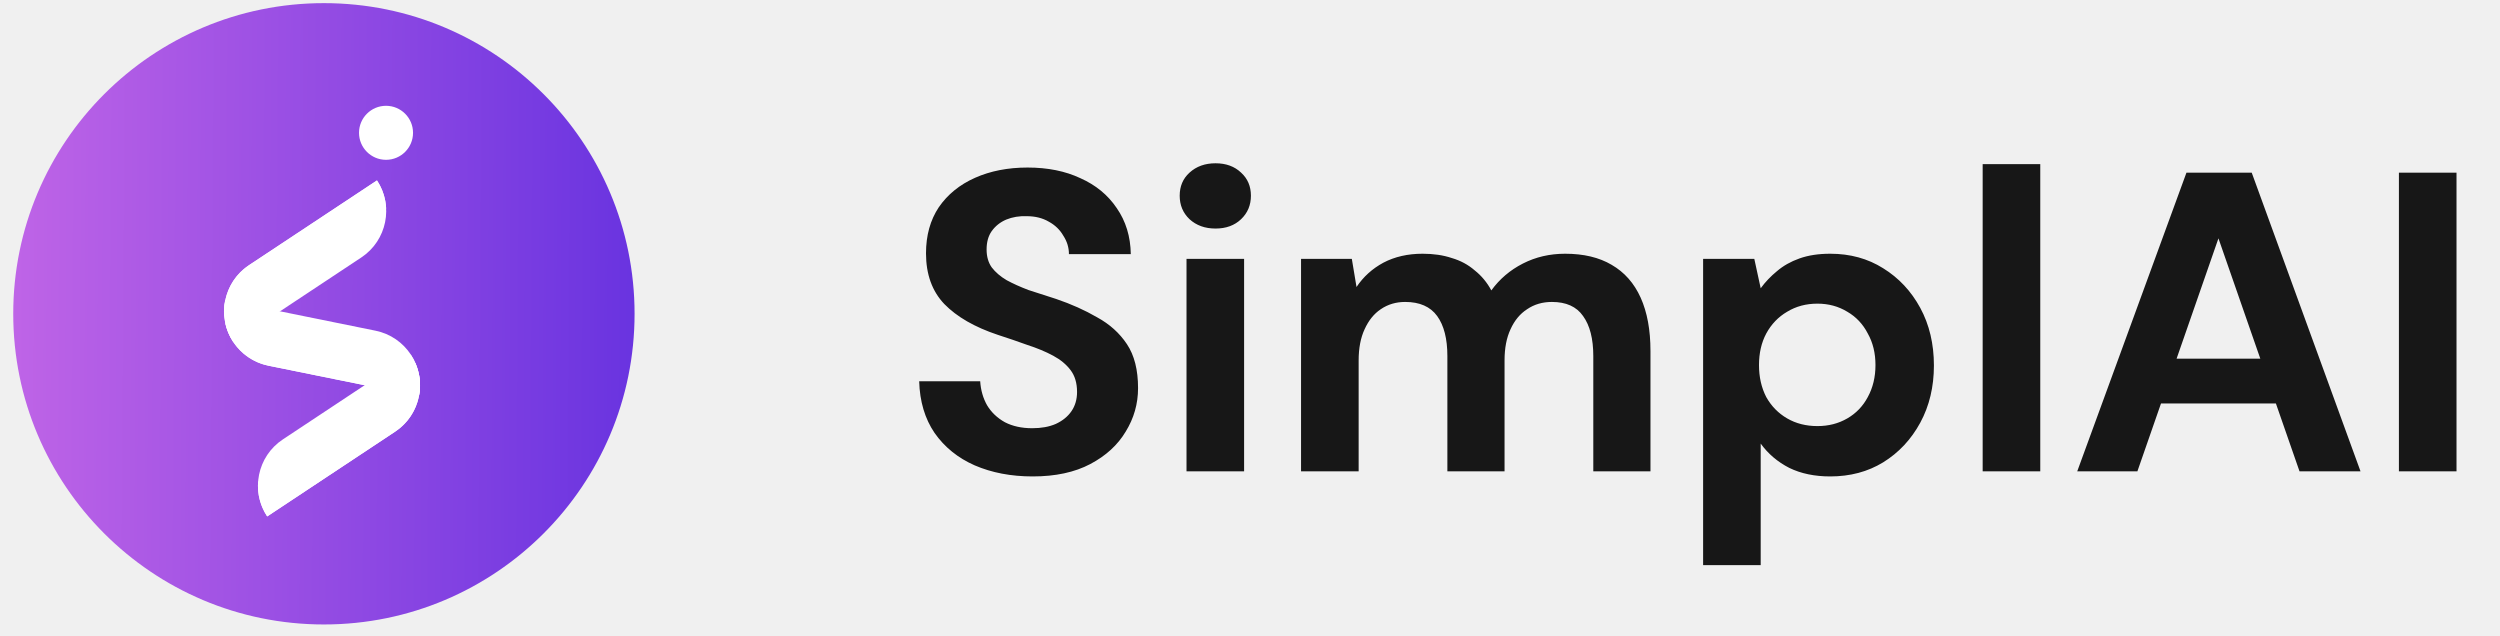
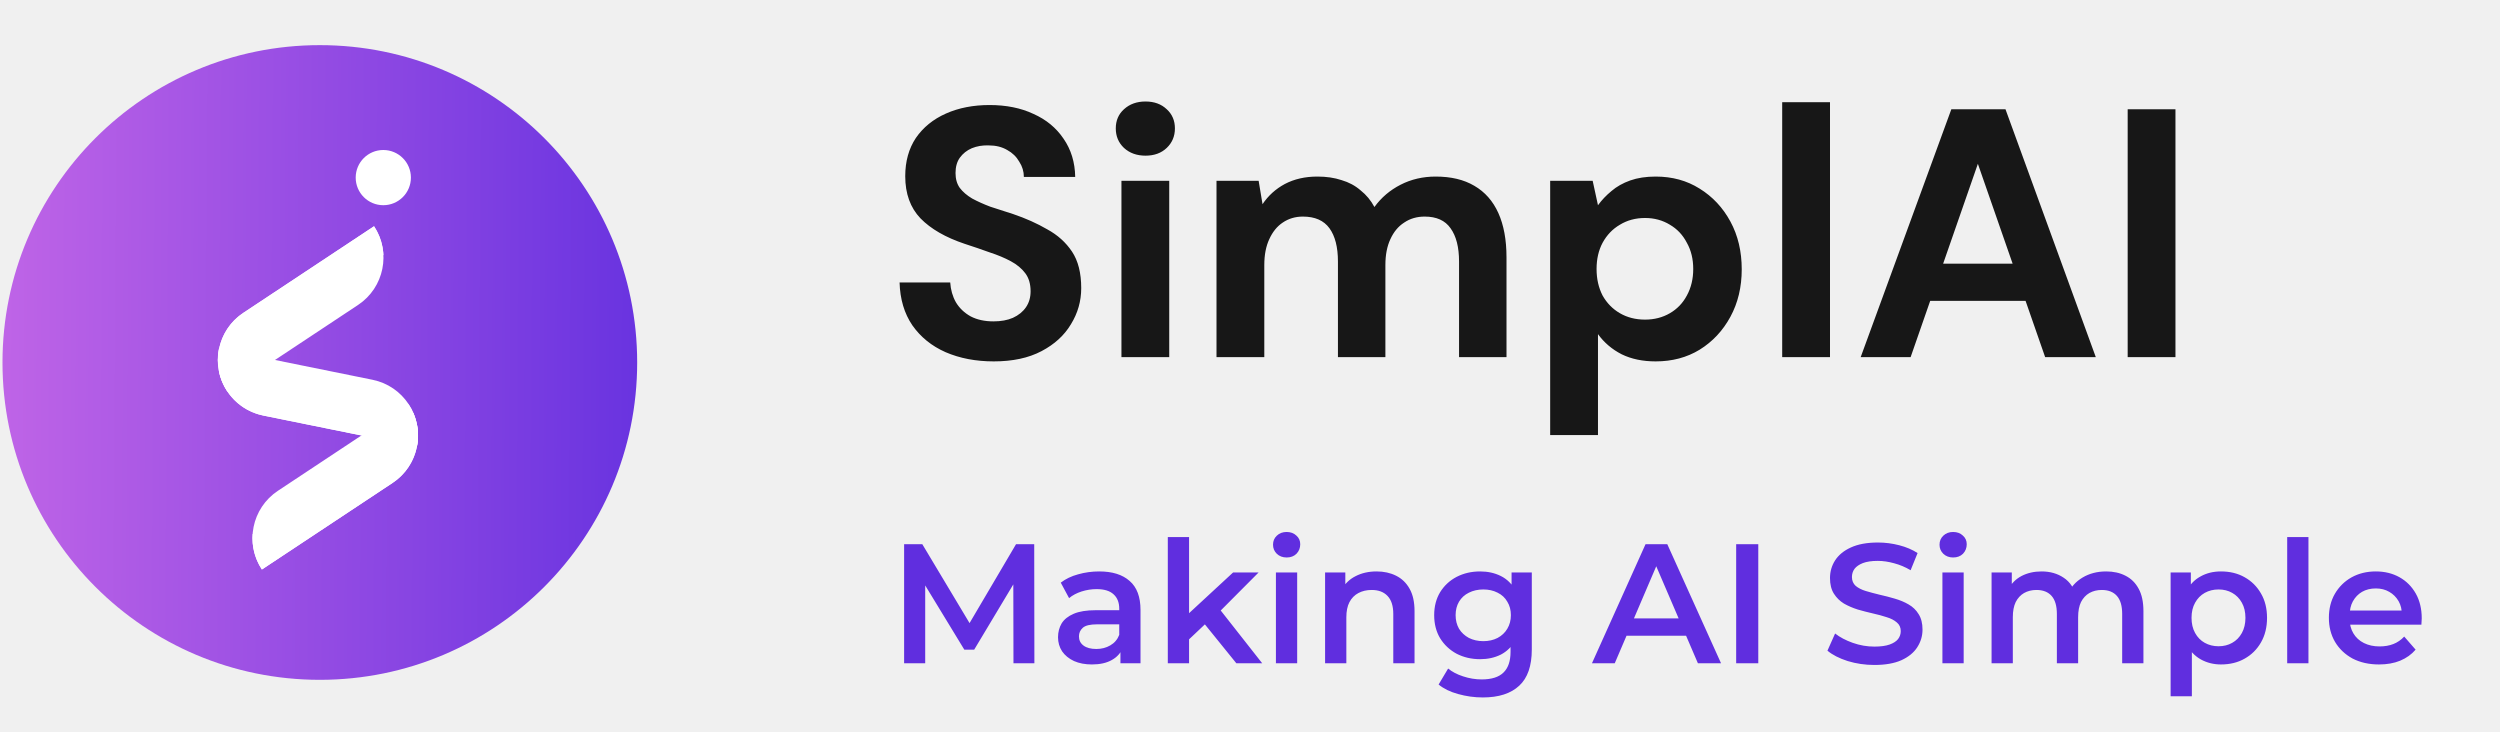
- <svg xmlns="http://www.w3.org/2000/svg" width="122" height="31" viewBox="0 0 122 31" fill="none">
-   <path d="M50.394 23.25C49.339 23.25 48.396 23.069 47.563 22.709C46.744 22.348 46.092 21.82 45.606 21.126C45.134 20.432 44.884 19.593 44.856 18.607H47.834C47.861 19.037 47.972 19.426 48.167 19.773C48.375 20.12 48.666 20.398 49.041 20.606C49.416 20.8 49.86 20.897 50.373 20.897C50.818 20.897 51.199 20.828 51.519 20.689C51.852 20.536 52.108 20.328 52.289 20.064C52.469 19.801 52.56 19.488 52.56 19.128C52.56 18.697 52.456 18.343 52.247 18.066C52.039 17.788 51.755 17.552 51.394 17.358C51.033 17.163 50.616 16.99 50.145 16.837C49.686 16.671 49.201 16.504 48.687 16.338C47.563 15.963 46.695 15.463 46.085 14.839C45.488 14.214 45.189 13.388 45.189 12.361C45.189 11.486 45.398 10.737 45.814 10.112C46.244 9.488 46.834 9.009 47.584 8.676C48.333 8.343 49.187 8.176 50.145 8.176C51.13 8.176 51.99 8.35 52.726 8.697C53.476 9.03 54.066 9.516 54.496 10.154C54.94 10.793 55.169 11.542 55.183 12.403H52.164C52.164 12.083 52.074 11.785 51.893 11.507C51.727 11.216 51.491 10.987 51.185 10.82C50.88 10.64 50.519 10.55 50.103 10.55C49.742 10.536 49.409 10.591 49.103 10.716C48.812 10.841 48.576 11.028 48.396 11.278C48.229 11.514 48.146 11.813 48.146 12.174C48.146 12.521 48.229 12.812 48.396 13.048C48.576 13.284 48.819 13.492 49.124 13.673C49.43 13.839 49.784 13.999 50.186 14.152C50.602 14.29 51.054 14.436 51.539 14.589C52.275 14.839 52.941 15.137 53.538 15.484C54.149 15.817 54.635 16.254 54.995 16.796C55.356 17.337 55.537 18.052 55.537 18.94C55.537 19.703 55.336 20.411 54.933 21.064C54.544 21.716 53.968 22.244 53.205 22.646C52.442 23.049 51.505 23.25 50.394 23.25ZM57.902 23V12.632H60.712V23H57.902ZM59.318 11.153C58.804 11.153 58.381 11.001 58.047 10.695C57.728 10.39 57.569 10.008 57.569 9.55C57.569 9.092 57.728 8.717 58.047 8.426C58.381 8.121 58.804 7.968 59.318 7.968C59.831 7.968 60.247 8.121 60.567 8.426C60.886 8.717 61.045 9.092 61.045 9.55C61.045 10.008 60.886 10.39 60.567 10.695C60.247 11.001 59.831 11.153 59.318 11.153ZM63.491 23V12.632H65.969L66.198 14.006C66.531 13.506 66.968 13.111 67.509 12.819C68.064 12.527 68.703 12.382 69.425 12.382C69.952 12.382 70.424 12.451 70.841 12.59C71.271 12.715 71.646 12.916 71.965 13.194C72.298 13.457 72.569 13.784 72.777 14.172C73.179 13.617 73.693 13.18 74.317 12.861C74.942 12.541 75.629 12.382 76.379 12.382C77.281 12.382 78.037 12.562 78.648 12.923C79.273 13.284 79.745 13.818 80.064 14.526C80.383 15.234 80.543 16.102 80.543 17.129V23H77.753V17.379C77.753 16.532 77.586 15.88 77.253 15.421C76.934 14.963 76.427 14.735 75.733 14.735C75.275 14.735 74.873 14.852 74.526 15.088C74.179 15.31 73.908 15.637 73.714 16.067C73.519 16.483 73.422 16.99 73.422 17.587V23H70.632V17.379C70.632 16.532 70.466 15.88 70.133 15.421C69.799 14.963 69.279 14.735 68.571 14.735C68.127 14.735 67.731 14.852 67.384 15.088C67.051 15.31 66.788 15.637 66.593 16.067C66.399 16.483 66.302 16.99 66.302 17.587V23H63.491ZM83.112 27.58V12.632H85.61L85.922 14.068C86.144 13.763 86.408 13.485 86.713 13.235C87.019 12.972 87.386 12.764 87.817 12.611C88.247 12.458 88.747 12.382 89.316 12.382C90.287 12.382 91.148 12.618 91.897 13.09C92.661 13.562 93.265 14.207 93.709 15.026C94.153 15.845 94.375 16.782 94.375 17.837C94.375 18.878 94.153 19.808 93.709 20.627C93.265 21.445 92.661 22.091 91.897 22.563C91.148 23.021 90.287 23.25 89.316 23.25C88.552 23.25 87.886 23.111 87.317 22.833C86.748 22.542 86.283 22.146 85.922 21.647V27.58H83.112ZM88.691 20.793C89.233 20.793 89.718 20.668 90.149 20.418C90.579 20.169 90.912 19.822 91.148 19.377C91.398 18.919 91.523 18.399 91.523 17.816C91.523 17.233 91.398 16.719 91.148 16.275C90.912 15.817 90.579 15.463 90.149 15.213C89.718 14.95 89.233 14.818 88.691 14.818C88.136 14.818 87.643 14.95 87.213 15.213C86.783 15.463 86.443 15.817 86.193 16.275C85.957 16.719 85.839 17.233 85.839 17.816C85.839 18.399 85.957 18.919 86.193 19.377C86.443 19.822 86.783 20.169 87.213 20.418C87.643 20.668 88.136 20.793 88.691 20.793ZM96.754 23V8.01H99.565V23H96.754ZM101.369 23L106.699 8.426H109.884L115.193 23H112.216L108.26 11.632L104.305 23H101.369ZM103.722 19.69L104.45 17.503H111.883L112.612 19.69H103.722ZM117.067 23V8.426H119.878V23H117.067Z" fill="#171717" />
-   <rect x="0.646" y="0.153" width="30.321" height="30.321" rx="15.16" fill="url(#paint0_linear_25_2062)" />
-   <path d="M17.633 12.564L11.39 16.699C10.563 15.451 10.903 13.768 12.153 12.94L18.396 8.805C19.223 10.053 18.881 11.736 17.633 12.564Z" fill="white" />
-   <path d="M18.845 10.177C18.823 9.704 18.677 9.23 18.397 8.805L12.152 12.94C11.301 13.505 10.871 14.467 10.947 15.42L18.674 10.302C18.732 10.262 18.79 10.22 18.845 10.177Z" fill="white" />
-   <path d="M19.282 21.064L13.039 25.202C12.213 23.954 12.553 22.271 13.803 21.443L20.046 17.307C20.874 18.555 20.532 20.238 19.282 21.064Z" fill="white" />
-   <path d="M12.595 23.51C12.553 24.088 12.694 24.682 13.038 25.201L19.281 21.066C20.229 20.439 20.654 19.317 20.441 18.266L12.948 23.232C12.821 23.314 12.703 23.409 12.595 23.51Z" fill="white" />
-   <path d="M18.325 16.138L10.985 14.648C10.686 16.115 11.635 17.547 13.102 17.846L20.442 19.336C20.741 17.867 19.792 16.437 18.325 16.138Z" fill="white" />
-   <path d="M10.993 15.775C11.219 16.789 12.019 17.625 13.101 17.846L20.441 19.336C20.556 18.774 20.486 18.216 20.273 17.725C20.098 17.647 19.91 17.585 19.712 17.546L10.993 15.775Z" fill="white" />
-   <circle cx="18.838" cy="6.481" r="1.318" fill="white" />
+ <svg xmlns="http://www.w3.org/2000/svg" width="147" height="43" viewBox="0 0 147 43" fill="none">
+   <rect x="0.146" y="2.654" width="37.32" height="37.32" rx="18.66" fill="url(#paint0_linear_2775_32138)" />
+   <path d="M21.054 17.931L13.369 23.021C12.352 21.485 12.771 19.414 14.309 18.395L21.993 13.304C23.011 14.84 22.59 16.912 21.054 17.931Z" fill="white" />
+   <path d="M22.546 14.993C22.519 14.411 22.339 13.827 21.994 13.304L14.308 18.395C13.26 19.089 12.731 20.274 12.825 21.446L22.335 15.147C22.407 15.098 22.478 15.047 22.546 14.993Z" fill="white" />
+   <path d="M23.085 28.394L15.4 33.486C14.383 31.95 14.802 29.879 16.34 28.859L24.024 23.769C25.044 25.305 24.623 27.376 23.085 28.394Z" fill="white" />
+   <path d="M14.853 31.404C14.802 32.115 14.976 32.847 15.399 33.486L23.083 28.396C24.25 27.623 24.773 26.243 24.511 24.95L15.289 31.061C15.131 31.163 14.986 31.28 14.853 31.404Z" fill="white" />
+   <path d="M21.906 22.331L12.871 20.497C12.504 22.302 13.672 24.065 15.478 24.433L24.512 26.267C24.88 24.459 23.712 22.699 21.906 22.331Z" fill="white" />
+   <path d="M12.882 21.883C13.16 23.131 14.144 24.161 15.476 24.433L24.511 26.267C24.652 25.574 24.566 24.888 24.304 24.283C24.088 24.187 23.857 24.112 23.614 24.063L12.882 21.883Z" fill="white" />
+   <circle cx="22.538" cy="10.443" r="1.623" fill="white" />
+   <path d="M58.433 21.25C57.379 21.25 56.435 21.069 55.602 20.709C54.783 20.348 54.131 19.82 53.645 19.126C53.173 18.432 52.923 17.593 52.895 16.607H55.873C55.9 17.037 56.011 17.426 56.206 17.773C56.414 18.12 56.705 18.398 57.08 18.606C57.455 18.8 57.899 18.897 58.413 18.897C58.857 18.897 59.238 18.828 59.558 18.689C59.891 18.536 60.148 18.328 60.328 18.064C60.508 17.801 60.599 17.488 60.599 17.128C60.599 16.697 60.495 16.343 60.286 16.066C60.078 15.788 59.794 15.552 59.433 15.358C59.072 15.164 58.656 14.99 58.184 14.837C57.725 14.671 57.24 14.504 56.726 14.338C55.602 13.963 54.734 13.463 54.124 12.839C53.527 12.214 53.228 11.388 53.228 10.361C53.228 9.487 53.437 8.737 53.853 8.112C54.283 7.488 54.873 7.009 55.623 6.676C56.372 6.343 57.226 6.176 58.184 6.176C59.169 6.176 60.03 6.35 60.765 6.697C61.515 7.03 62.105 7.516 62.535 8.154C62.979 8.793 63.208 9.542 63.222 10.403H60.203C60.203 10.083 60.113 9.785 59.932 9.507C59.766 9.216 59.53 8.987 59.224 8.82C58.919 8.64 58.558 8.55 58.142 8.55C57.781 8.536 57.448 8.591 57.142 8.716C56.851 8.841 56.615 9.028 56.435 9.278C56.268 9.514 56.185 9.813 56.185 10.174C56.185 10.521 56.268 10.812 56.435 11.048C56.615 11.284 56.858 11.492 57.163 11.673C57.469 11.839 57.823 11.999 58.225 12.152C58.642 12.29 59.093 12.436 59.578 12.589C60.314 12.839 60.98 13.137 61.577 13.484C62.188 13.817 62.674 14.254 63.035 14.796C63.395 15.337 63.576 16.052 63.576 16.94C63.576 17.703 63.375 18.411 62.972 19.064C62.584 19.716 62.008 20.244 61.244 20.646C60.481 21.049 59.544 21.25 58.433 21.25ZM65.941 21V10.632H68.751V21H65.941ZM67.356 9.153C66.843 9.153 66.42 9.001 66.087 8.695C65.767 8.39 65.608 8.008 65.608 7.55C65.608 7.092 65.767 6.717 66.087 6.426C66.42 6.121 66.843 5.968 67.356 5.968C67.87 5.968 68.287 6.121 68.606 6.426C68.925 6.717 69.085 7.092 69.085 7.55C69.085 8.008 68.925 8.39 68.606 8.695C68.287 9.001 67.87 9.153 67.356 9.153ZM71.53 21V10.632H74.008L74.237 12.006C74.57 11.506 75.007 11.111 75.548 10.819C76.104 10.527 76.742 10.382 77.464 10.382C77.991 10.382 78.463 10.451 78.88 10.59C79.31 10.715 79.685 10.916 80.004 11.194C80.337 11.457 80.608 11.784 80.816 12.172C81.218 11.617 81.732 11.18 82.356 10.861C82.981 10.541 83.668 10.382 84.418 10.382C85.32 10.382 86.076 10.562 86.687 10.923C87.312 11.284 87.784 11.818 88.103 12.526C88.422 13.234 88.582 14.102 88.582 15.129V21H85.792V15.379C85.792 14.532 85.625 13.88 85.292 13.421C84.973 12.963 84.466 12.735 83.772 12.735C83.314 12.735 82.912 12.852 82.565 13.088C82.218 13.31 81.947 13.637 81.753 14.067C81.558 14.483 81.461 14.99 81.461 15.587V21H78.671V15.379C78.671 14.532 78.505 13.88 78.172 13.421C77.839 12.963 77.318 12.735 76.61 12.735C76.166 12.735 75.77 12.852 75.424 13.088C75.09 13.31 74.827 13.637 74.632 14.067C74.438 14.483 74.341 14.99 74.341 15.587V21H71.53ZM91.15 25.58V10.632H93.649L93.961 12.068C94.183 11.763 94.447 11.485 94.752 11.235C95.058 10.972 95.426 10.764 95.856 10.611C96.286 10.458 96.786 10.382 97.355 10.382C98.326 10.382 99.187 10.618 99.937 11.09C100.7 11.562 101.304 12.207 101.748 13.026C102.192 13.845 102.414 14.782 102.414 15.837C102.414 16.878 102.192 17.808 101.748 18.627C101.304 19.445 100.7 20.091 99.937 20.563C99.187 21.021 98.326 21.25 97.355 21.25C96.591 21.25 95.925 21.111 95.356 20.833C94.787 20.542 94.322 20.146 93.961 19.647V25.58H91.15ZM96.73 18.793C97.272 18.793 97.757 18.668 98.188 18.418C98.618 18.169 98.951 17.822 99.187 17.377C99.437 16.919 99.562 16.399 99.562 15.816C99.562 15.233 99.437 14.719 99.187 14.275C98.951 13.817 98.618 13.463 98.188 13.213C97.757 12.95 97.272 12.818 96.73 12.818C96.175 12.818 95.682 12.95 95.252 13.213C94.822 13.463 94.482 13.817 94.232 14.275C93.996 14.719 93.878 15.233 93.878 15.816C93.878 16.399 93.996 16.919 94.232 17.377C94.482 17.822 94.822 18.169 95.252 18.418C95.682 18.668 96.175 18.793 96.73 18.793ZM104.793 21V6.01H107.604V21H104.793ZM109.408 21L114.738 6.426H117.923L123.233 21H120.255L116.299 9.632L112.344 21H109.408ZM111.761 17.69L112.489 15.504H119.922L120.651 17.69H111.761ZM125.107 21V6.426H127.917V21H125.107Z" fill="#171717" />
+   <path d="M53.162 39V32H54.232L57.292 37.11H56.732L59.742 32H60.812L60.822 39H59.592L59.582 33.93H59.842L57.282 38.2H56.702L54.102 33.93H54.402V39H53.162ZM65.882 39V37.92L65.812 37.69V35.8C65.812 35.433 65.703 35.15 65.483 34.95C65.263 34.743 64.929 34.64 64.483 34.64C64.183 34.64 63.886 34.687 63.593 34.78C63.306 34.873 63.062 35.003 62.862 35.17L62.373 34.26C62.659 34.04 62.999 33.877 63.392 33.77C63.792 33.657 64.206 33.6 64.632 33.6C65.406 33.6 66.002 33.787 66.422 34.16C66.849 34.527 67.062 35.097 67.062 35.87V39H65.882ZM64.203 39.07C63.803 39.07 63.453 39.003 63.153 38.87C62.852 38.73 62.619 38.54 62.453 38.3C62.292 38.053 62.212 37.777 62.212 37.47C62.212 37.17 62.282 36.9 62.422 36.66C62.569 36.42 62.806 36.23 63.133 36.09C63.459 35.95 63.892 35.88 64.433 35.88H65.983V36.71H64.522C64.096 36.71 63.809 36.78 63.663 36.92C63.516 37.053 63.443 37.22 63.443 37.42C63.443 37.647 63.532 37.827 63.712 37.96C63.892 38.093 64.142 38.16 64.463 38.16C64.769 38.16 65.043 38.09 65.282 37.95C65.529 37.81 65.706 37.603 65.812 37.33L66.022 38.08C65.903 38.393 65.686 38.637 65.373 38.81C65.066 38.983 64.676 39.07 64.203 39.07ZM69.687 37.81L69.717 36.24L72.507 33.66H74.007L71.637 36.04L70.977 36.59L69.687 37.81ZM68.667 39V31.58H69.917V39H68.667ZM72.697 39L70.747 36.59L71.537 35.59L74.217 39H72.697ZM75.024 39V33.66H76.274V39H75.024ZM75.654 32.78C75.421 32.78 75.227 32.707 75.074 32.56C74.927 32.413 74.854 32.237 74.854 32.03C74.854 31.817 74.927 31.64 75.074 31.5C75.227 31.353 75.421 31.28 75.654 31.28C75.887 31.28 76.077 31.35 76.224 31.49C76.377 31.623 76.454 31.793 76.454 32C76.454 32.22 76.381 32.407 76.234 32.56C76.087 32.707 75.894 32.78 75.654 32.78ZM80.945 33.6C81.371 33.6 81.751 33.683 82.085 33.85C82.425 34.017 82.691 34.273 82.885 34.62C83.078 34.96 83.175 35.4 83.175 35.94V39H81.925V36.1C81.925 35.627 81.811 35.273 81.585 35.04C81.365 34.807 81.055 34.69 80.655 34.69C80.361 34.69 80.101 34.75 79.875 34.87C79.648 34.99 79.471 35.17 79.345 35.41C79.225 35.643 79.165 35.94 79.165 36.3V39H77.915V33.66H79.105V35.1L78.895 34.66C79.081 34.32 79.351 34.06 79.705 33.88C80.065 33.693 80.478 33.6 80.945 33.6ZM87.19 41.01C86.697 41.01 86.213 40.943 85.74 40.81C85.273 40.683 84.89 40.497 84.59 40.25L85.15 39.31C85.383 39.503 85.677 39.657 86.03 39.77C86.39 39.89 86.754 39.95 87.12 39.95C87.707 39.95 88.137 39.813 88.41 39.54C88.683 39.273 88.82 38.87 88.82 38.33V37.38L88.92 36.17L88.88 34.96V33.66H90.07V38.19C90.07 39.157 89.823 39.867 89.33 40.32C88.837 40.78 88.124 41.01 87.19 41.01ZM87.03 38.76C86.523 38.76 86.064 38.653 85.65 38.44C85.243 38.22 84.92 37.917 84.68 37.53C84.447 37.143 84.33 36.69 84.33 36.17C84.33 35.657 84.447 35.207 84.68 34.82C84.92 34.433 85.243 34.133 85.65 33.92C86.064 33.707 86.523 33.6 87.03 33.6C87.484 33.6 87.89 33.69 88.25 33.87C88.61 34.05 88.897 34.33 89.11 34.71C89.33 35.09 89.44 35.577 89.44 36.17C89.44 36.763 89.33 37.253 89.11 37.64C88.897 38.02 88.61 38.303 88.25 38.49C87.89 38.67 87.484 38.76 87.03 38.76ZM87.22 37.7C87.534 37.7 87.814 37.637 88.06 37.51C88.307 37.377 88.497 37.197 88.63 36.97C88.77 36.737 88.84 36.47 88.84 36.17C88.84 35.87 88.77 35.607 88.63 35.38C88.497 35.147 88.307 34.97 88.06 34.85C87.814 34.723 87.534 34.66 87.22 34.66C86.907 34.66 86.624 34.723 86.37 34.85C86.124 34.97 85.93 35.147 85.79 35.38C85.657 35.607 85.59 35.87 85.59 36.17C85.59 36.47 85.657 36.737 85.79 36.97C85.93 37.197 86.124 37.377 86.37 37.51C86.624 37.637 86.907 37.7 87.22 37.7ZM93.607 39L96.757 32H98.037L101.197 39H99.837L97.127 32.69H97.647L94.947 39H93.607ZM95.057 37.38L95.407 36.36H99.187L99.537 37.38H95.057ZM102.087 39V32H103.387V39H102.087ZM110.214 39.1C109.668 39.1 109.144 39.023 108.644 38.87C108.144 38.71 107.748 38.507 107.454 38.26L107.904 37.25C108.184 37.47 108.531 37.653 108.944 37.8C109.358 37.947 109.781 38.02 110.214 38.02C110.581 38.02 110.878 37.98 111.104 37.9C111.331 37.82 111.498 37.713 111.604 37.58C111.711 37.44 111.764 37.283 111.764 37.11C111.764 36.897 111.688 36.727 111.534 36.6C111.381 36.467 111.181 36.363 110.934 36.29C110.694 36.21 110.424 36.137 110.124 36.07C109.831 36.003 109.534 35.927 109.234 35.84C108.941 35.747 108.671 35.63 108.424 35.49C108.184 35.343 107.988 35.15 107.834 34.91C107.681 34.67 107.604 34.363 107.604 33.99C107.604 33.61 107.704 33.263 107.904 32.95C108.111 32.63 108.421 32.377 108.834 32.19C109.254 31.997 109.784 31.9 110.424 31.9C110.844 31.9 111.261 31.953 111.674 32.06C112.088 32.167 112.448 32.32 112.754 32.52L112.344 33.53C112.031 33.343 111.708 33.207 111.374 33.12C111.041 33.027 110.721 32.98 110.414 32.98C110.054 32.98 109.761 33.023 109.534 33.11C109.314 33.197 109.151 33.31 109.044 33.45C108.944 33.59 108.894 33.75 108.894 33.93C108.894 34.143 108.968 34.317 109.114 34.45C109.268 34.577 109.464 34.677 109.704 34.75C109.951 34.823 110.224 34.897 110.524 34.97C110.824 35.037 111.121 35.113 111.414 35.2C111.714 35.287 111.984 35.4 112.224 35.54C112.471 35.68 112.668 35.87 112.814 36.11C112.968 36.35 113.044 36.653 113.044 37.02C113.044 37.393 112.941 37.74 112.734 38.06C112.534 38.373 112.224 38.627 111.804 38.82C111.384 39.007 110.854 39.1 110.214 39.1ZM114.214 39V33.66H115.464V39H114.214ZM114.844 32.78C114.61 32.78 114.417 32.707 114.264 32.56C114.117 32.413 114.044 32.237 114.044 32.03C114.044 31.817 114.117 31.64 114.264 31.5C114.417 31.353 114.61 31.28 114.844 31.28C115.077 31.28 115.267 31.35 115.414 31.49C115.567 31.623 115.644 31.793 115.644 32C115.644 32.22 115.57 32.407 115.424 32.56C115.277 32.707 115.084 32.78 114.844 32.78ZM123.844 33.6C124.271 33.6 124.648 33.683 124.974 33.85C125.308 34.017 125.568 34.273 125.754 34.62C125.941 34.96 126.034 35.4 126.034 35.94V39H124.784V36.1C124.784 35.627 124.681 35.273 124.474 35.04C124.268 34.807 123.971 34.69 123.584 34.69C123.311 34.69 123.068 34.75 122.854 34.87C122.648 34.99 122.484 35.167 122.364 35.4C122.251 35.633 122.194 35.93 122.194 36.29V39H120.944V36.1C120.944 35.627 120.841 35.273 120.634 35.04C120.428 34.807 120.131 34.69 119.744 34.69C119.471 34.69 119.228 34.75 119.014 34.87C118.808 34.99 118.644 35.167 118.524 35.4C118.411 35.633 118.354 35.93 118.354 36.29V39H117.104V33.66H118.294V35.08L118.084 34.66C118.264 34.313 118.524 34.05 118.864 33.87C119.211 33.69 119.604 33.6 120.044 33.6C120.544 33.6 120.978 33.723 121.344 33.97C121.718 34.217 121.964 34.59 122.084 35.09L121.594 34.92C121.768 34.52 122.054 34.2 122.454 33.96C122.854 33.72 123.318 33.6 123.844 33.6ZM130.592 39.07C130.158 39.07 129.762 38.97 129.402 38.77C129.048 38.57 128.765 38.27 128.552 37.87C128.345 37.463 128.242 36.95 128.242 36.33C128.242 35.703 128.342 35.19 128.542 34.79C128.748 34.39 129.028 34.093 129.382 33.9C129.735 33.7 130.138 33.6 130.592 33.6C131.118 33.6 131.582 33.713 131.982 33.94C132.388 34.167 132.708 34.483 132.942 34.89C133.182 35.297 133.302 35.777 133.302 36.33C133.302 36.883 133.182 37.367 132.942 37.78C132.708 38.187 132.388 38.503 131.982 38.73C131.582 38.957 131.118 39.07 130.592 39.07ZM127.632 40.94V33.66H128.822V34.92L128.782 36.34L128.882 37.76V40.94H127.632ZM130.452 38C130.752 38 131.018 37.933 131.252 37.8C131.492 37.667 131.682 37.473 131.822 37.22C131.962 36.967 132.032 36.67 132.032 36.33C132.032 35.983 131.962 35.687 131.822 35.44C131.682 35.187 131.492 34.993 131.252 34.86C131.018 34.727 130.752 34.66 130.452 34.66C130.152 34.66 129.882 34.727 129.642 34.86C129.402 34.993 129.212 35.187 129.072 35.44C128.932 35.687 128.862 35.983 128.862 36.33C128.862 36.67 128.932 36.967 129.072 37.22C129.212 37.473 129.402 37.667 129.642 37.8C129.882 37.933 130.152 38 130.452 38ZM134.487 39V31.58H135.737V39H134.487ZM139.888 39.07C139.294 39.07 138.774 38.953 138.328 38.72C137.888 38.48 137.544 38.153 137.298 37.74C137.058 37.327 136.938 36.857 136.938 36.33C136.938 35.797 137.054 35.327 137.288 34.92C137.528 34.507 137.854 34.183 138.268 33.95C138.688 33.717 139.164 33.6 139.698 33.6C140.218 33.6 140.681 33.713 141.088 33.94C141.494 34.167 141.814 34.487 142.048 34.9C142.281 35.313 142.398 35.8 142.398 36.36C142.398 36.413 142.394 36.473 142.388 36.54C142.388 36.607 142.384 36.67 142.378 36.73H137.928V35.9H141.718L141.228 36.16C141.234 35.853 141.171 35.583 141.038 35.35C140.904 35.117 140.721 34.933 140.488 34.8C140.261 34.667 139.998 34.6 139.698 34.6C139.391 34.6 139.121 34.667 138.888 34.8C138.661 34.933 138.481 35.12 138.348 35.36C138.221 35.593 138.158 35.87 138.158 36.19V36.39C138.158 36.71 138.231 36.993 138.378 37.24C138.524 37.487 138.731 37.677 138.998 37.81C139.264 37.943 139.571 38.01 139.918 38.01C140.218 38.01 140.488 37.963 140.728 37.87C140.968 37.777 141.181 37.63 141.368 37.43L142.038 38.2C141.798 38.48 141.494 38.697 141.128 38.85C140.768 38.997 140.354 39.07 139.888 39.07Z" fill="#602EDF" />
  <defs>
-     <linearGradient id="paint0_linear_25_2062" x1="-0.539" y1="16.498" x2="34.283" y2="16.735" gradientUnits="userSpaceOnUse">
+     <linearGradient id="paint0_linear_2775_32138" x1="-1.312" y1="22.772" x2="41.547" y2="23.063" gradientUnits="userSpaceOnUse">
      <stop stop-color="#C266E7" />
      <stop offset="1" stop-color="#602EDF" />
    </linearGradient>
  </defs>
</svg>
